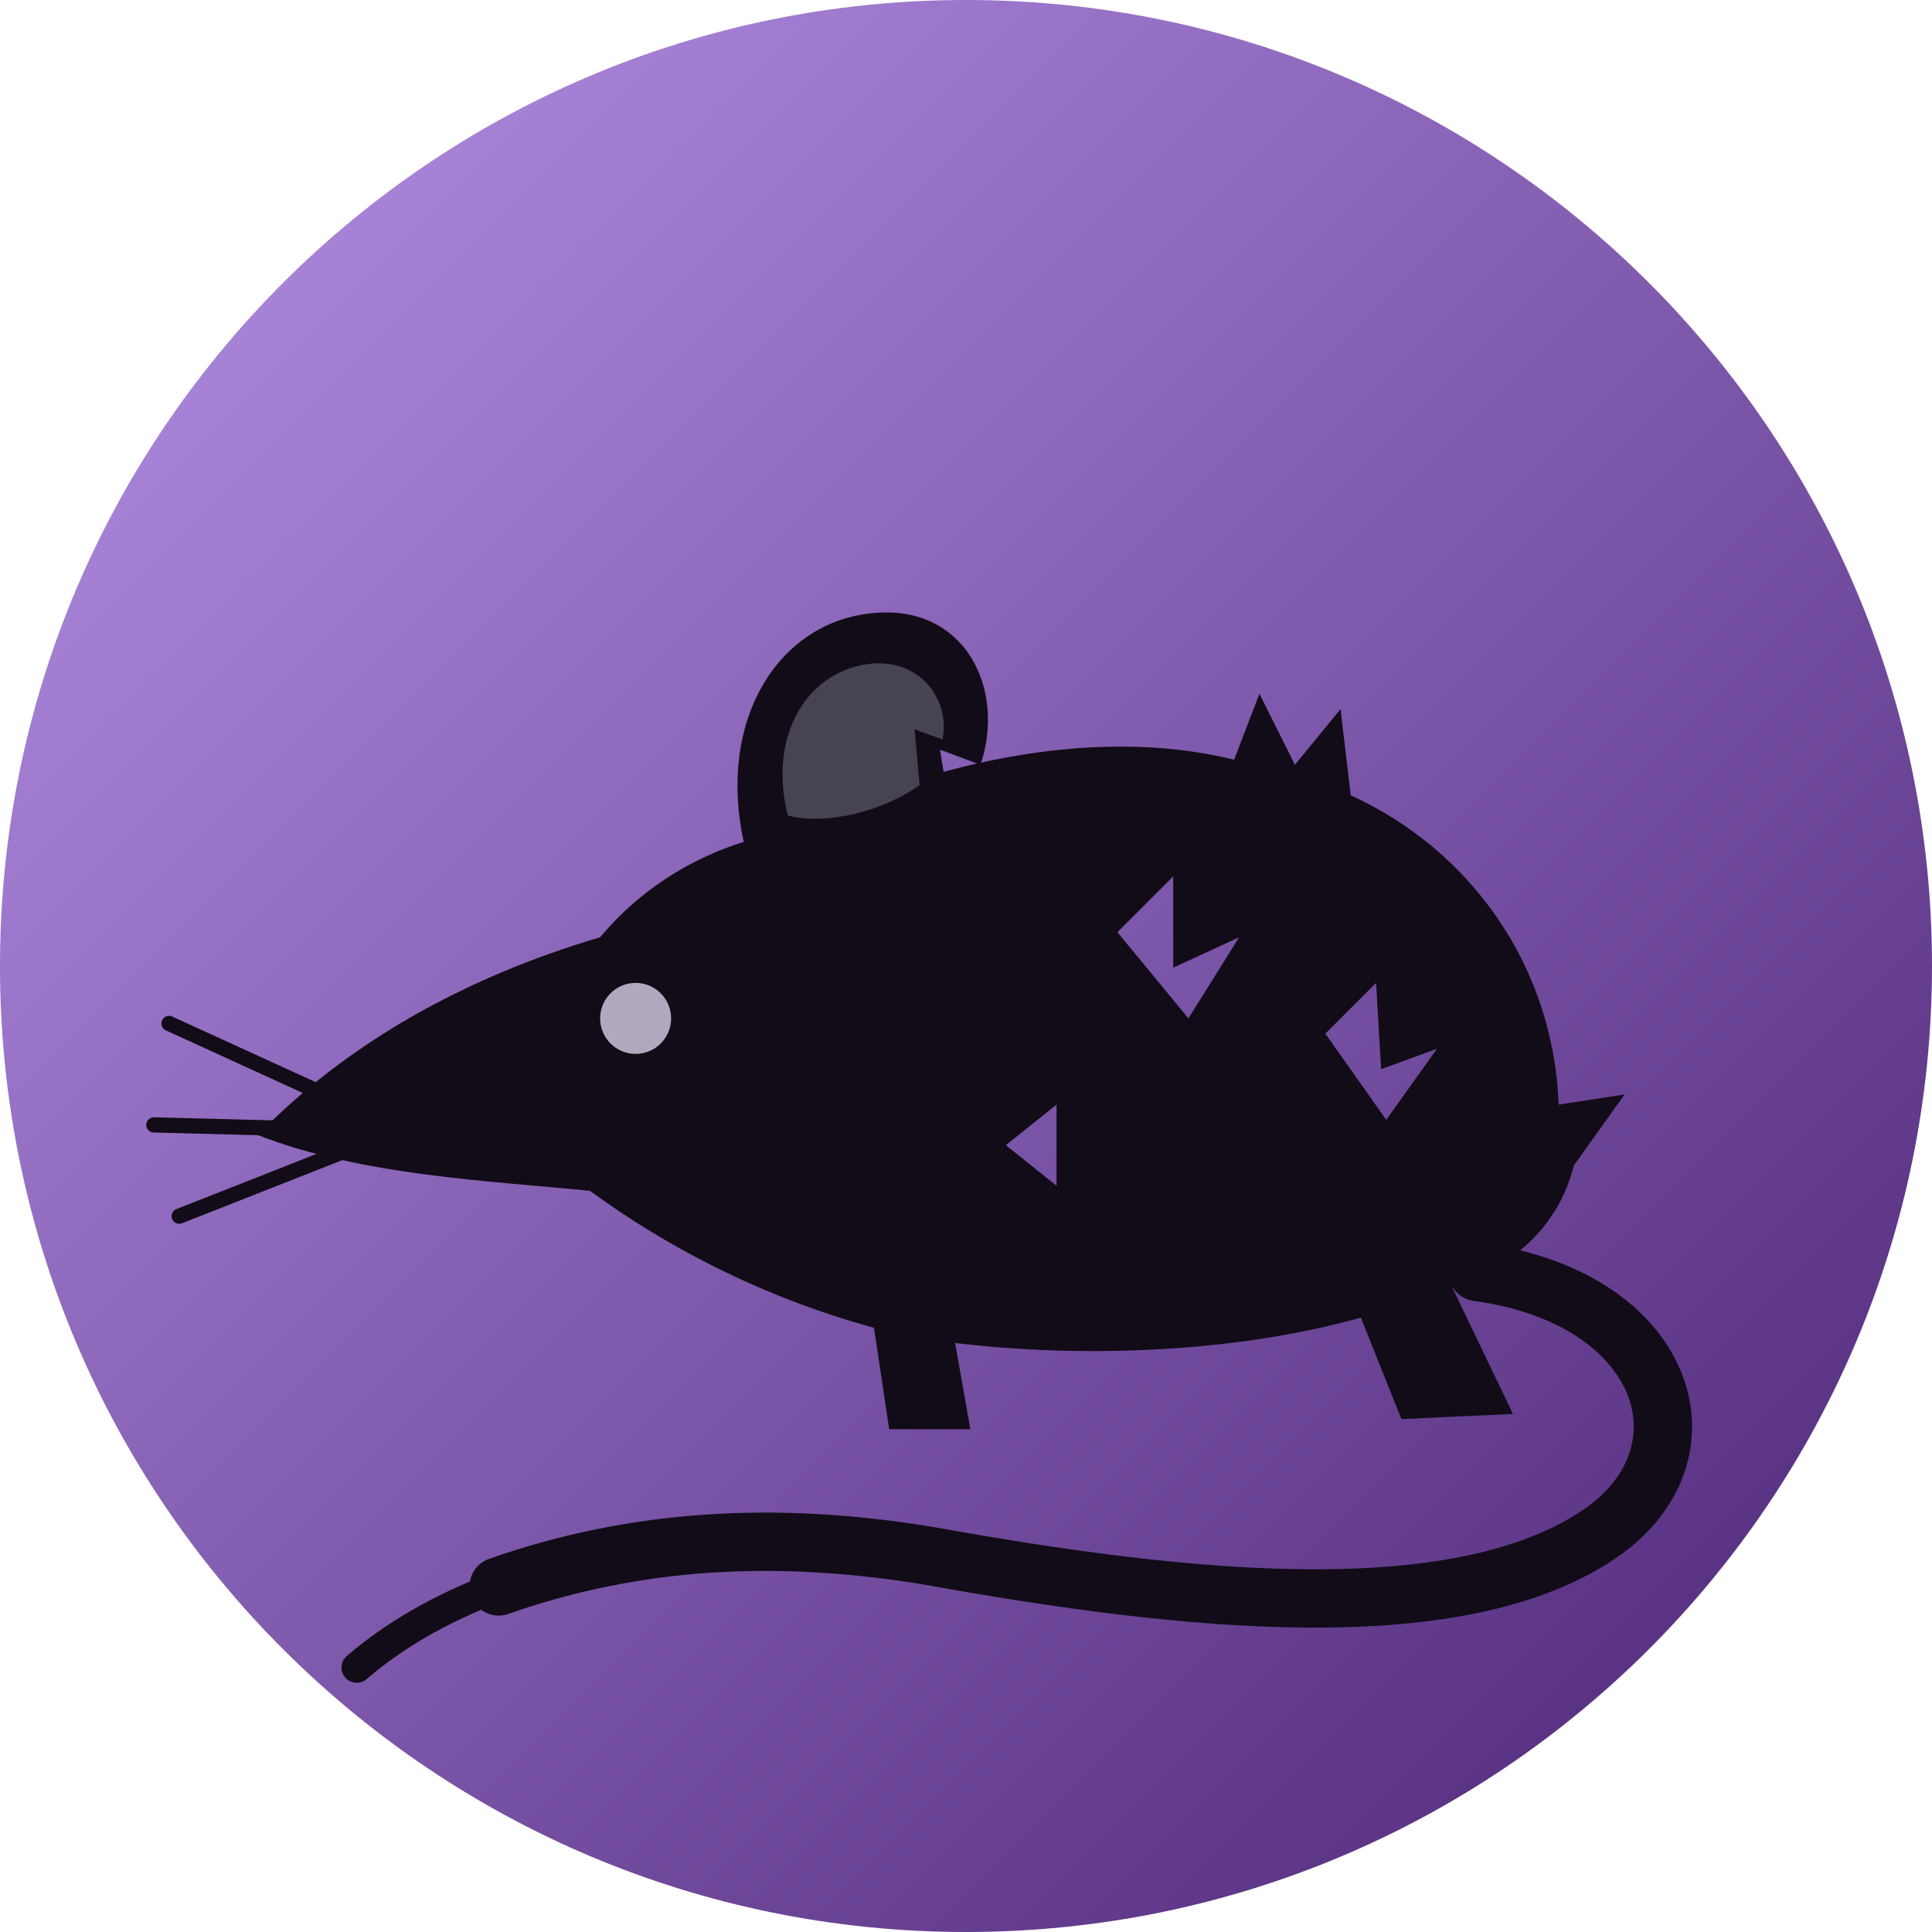
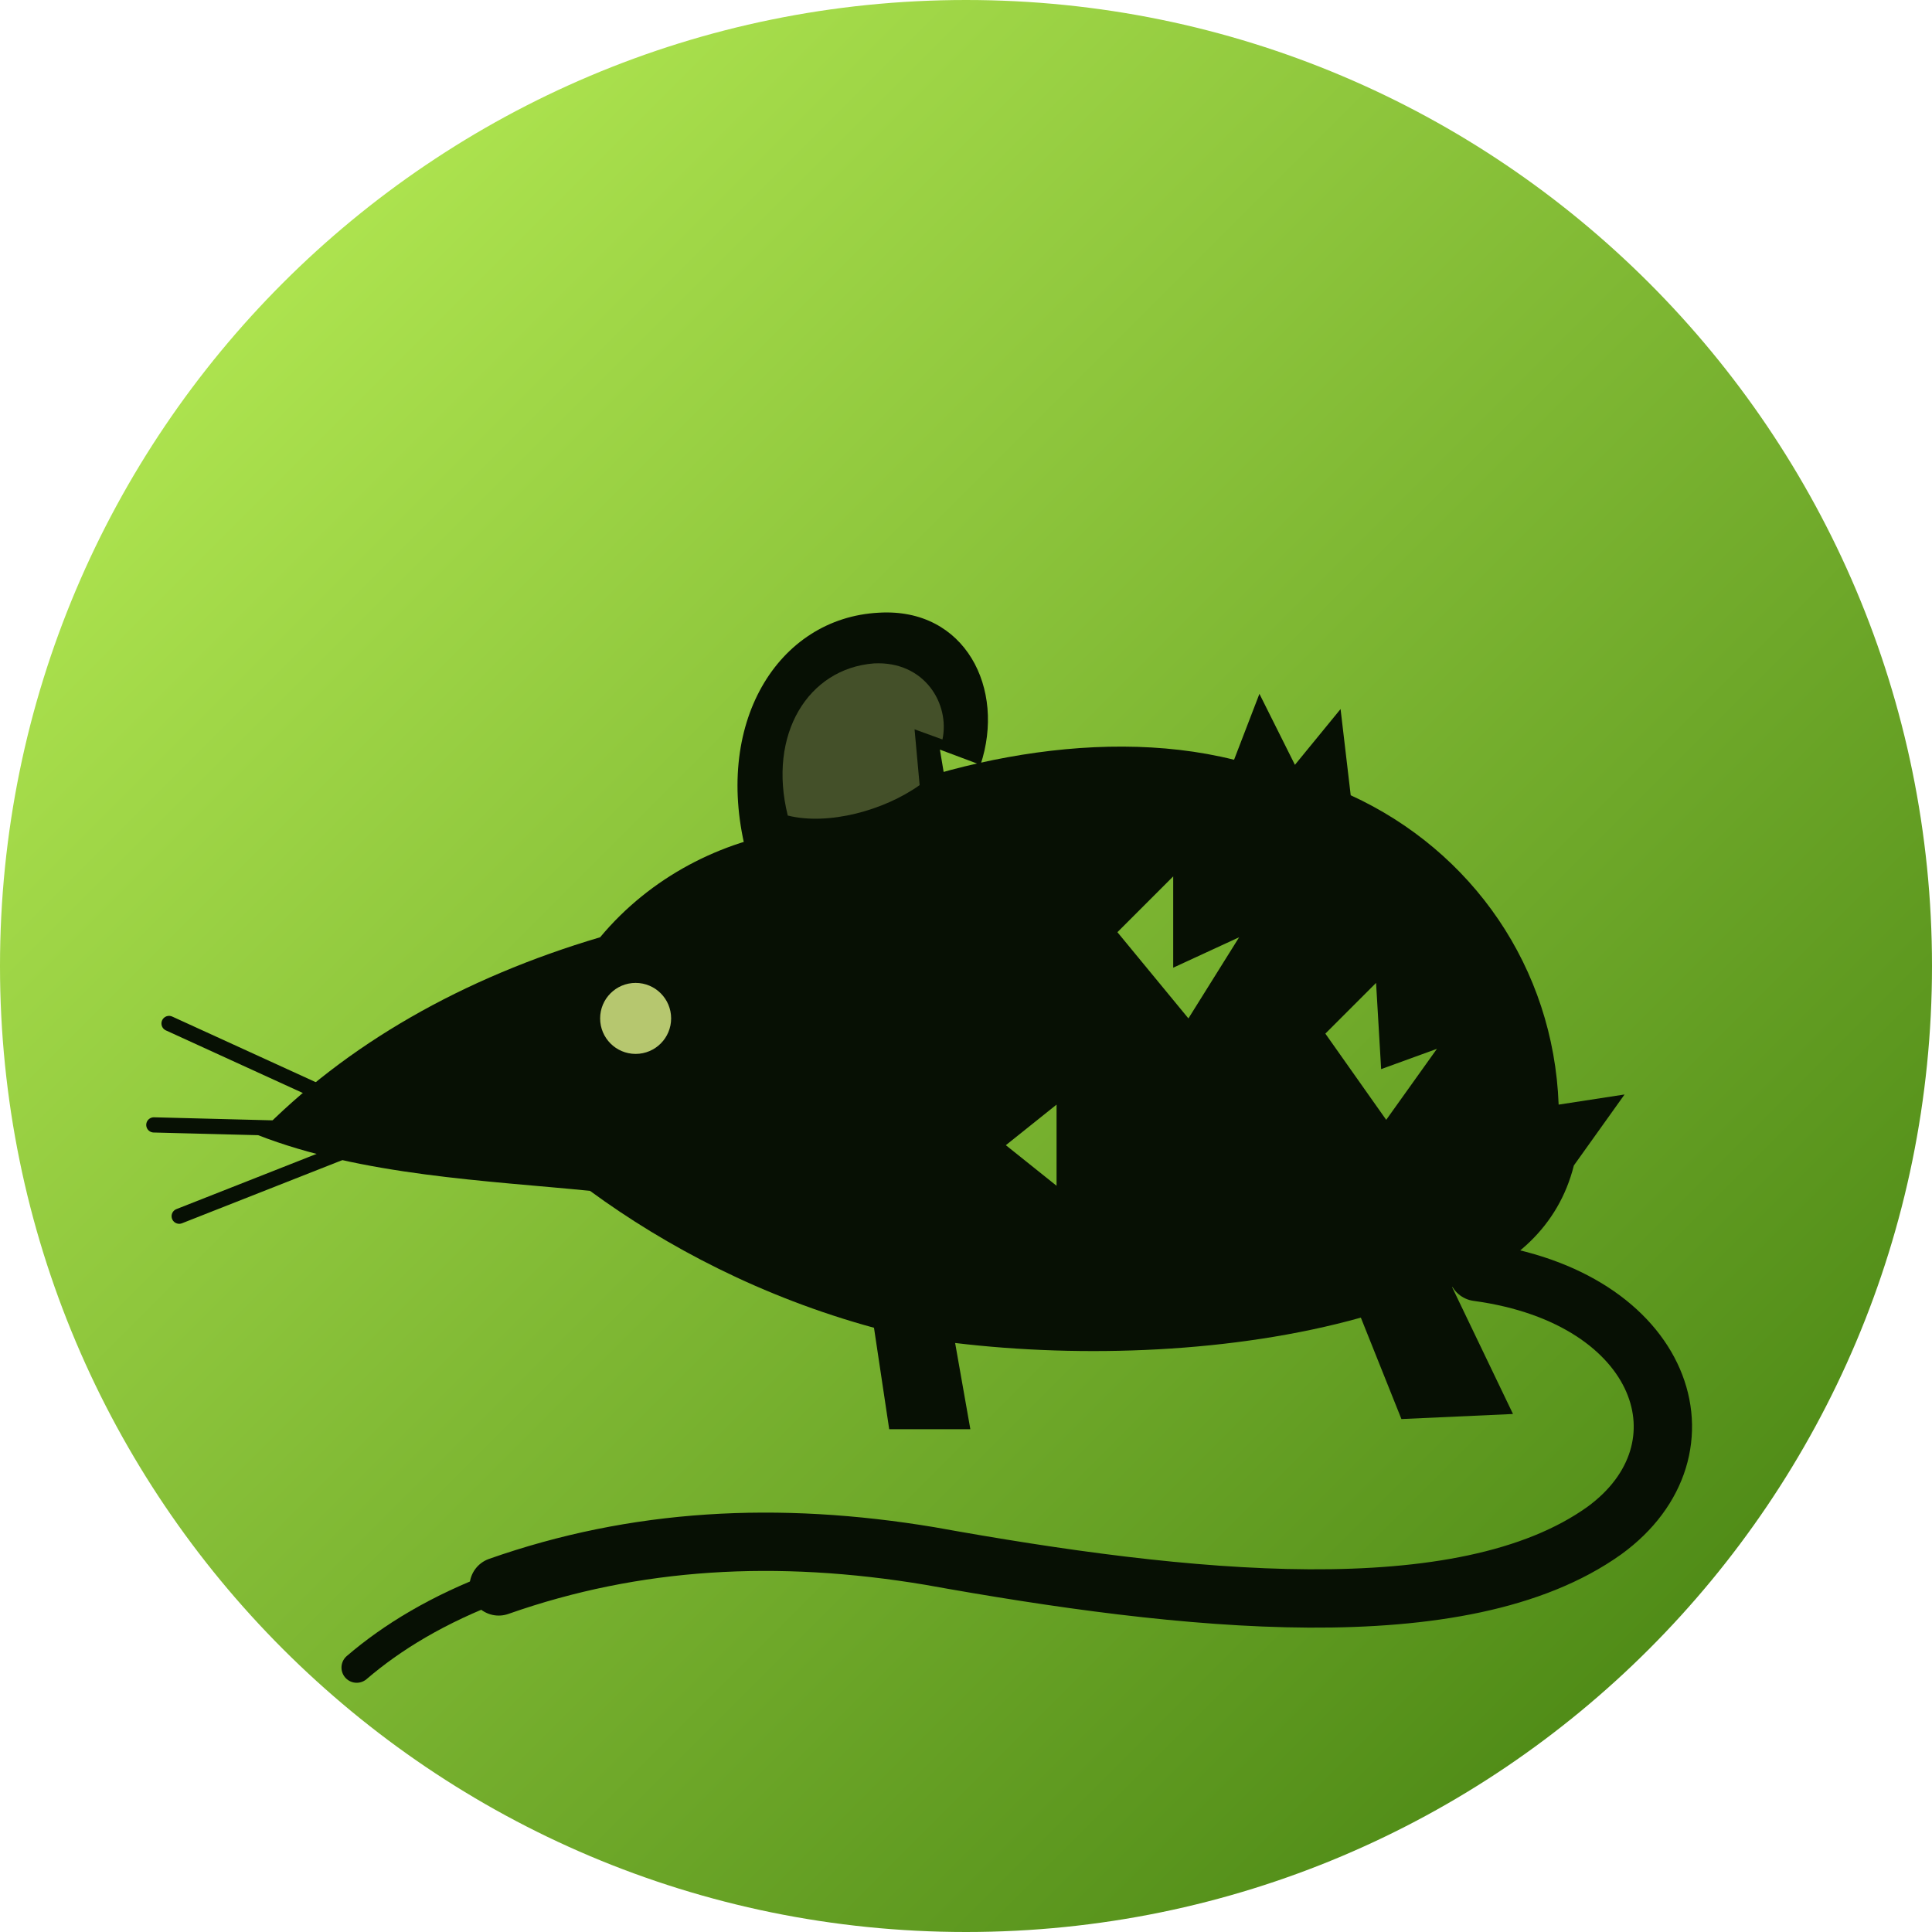
<svg xmlns="http://www.w3.org/2000/svg" viewBox="0 0 64 64">
  <defs>
    <linearGradient id="f" x1="0" y1="0" x2="1" y2="1">
-       <stop offset="0" stop-color="#b793e8" />
-       <stop offset="1" stop-color="#4a2273" />
+       <stop offset="0" stop-color="#c0f55a" />
+       <stop offset="1" stop-color="#3d7a0c" />
    </linearGradient>
  </defs>
  <circle cx="32" cy="32" r="32" fill="url(#f)" />
  <g transform="translate(5.6 4) scale(0.84)">
-     <path d="M51.6 45.4 C59 46.4 61 52.4 56.6 55.6 C51 59.6 40 58.4 30 56.6 C24 55.6 18.4 55.9 13 57.8" fill="none" stroke="#110c17" stroke-width="2.3" stroke-linecap="round" />
-     <path d="M13 57.8 C10.6 58.7 8.8 59.8 7.4 61" fill="none" stroke="#110c17" stroke-width="1.2" stroke-linecap="round" />
-     <path fill="#110c17" fill-rule="evenodd" d="M3.5 40 C7 36.4 11.6 33.8 17 32.2 C19 29.8 21.8 28.4 24.6 28 C29.6 25.4 36.4 23.8 42 25.2 L43 22.6 L44.4 25.4 L46.2 23.2 L46.6 26.6 C51.4 28.8 54.6 33.4 54.8 38.8 L57.4 38.4 L55.4 41.2 C54.8 43.6 53 45.2 50.6 46 L53 51 L48.6 51.2 L47 47.2 C42 48.6 36 48.8 31 48.2 L31.6 51.6 L28.4 51.6 L27.8 47.6 C23.4 46.4 19.6 44.4 16.6 42.2 C12.6 41.8 7.6 41.6 3.5 40 Z M37.4 32 L39.6 29.8 L39.6 33.4 L42.2 32.2 L40.2 35.4 Z M45.6 36 L47.6 34 L47.8 37.4 L50 36.6 L48 39.4 Z M33 40.4 L35 38.8 L35 42 Z" />
-     <path fill="#110c17" d="M22.8 29 C21.4 23.8 24 19.6 28 19.4 C31.4 19.2 33 22.4 32 25.4 L30.4 24.8 L30.8 27.2 C29 28.8 25.4 29.8 22.8 29 Z" />
-     <path fill="#d9cfe8" fill-opacity=".28" d="M24.4 27.4 C23.6 24.2 25.2 21.6 27.8 21.4 C29.8 21.3 30.8 23 30.5 24.4 L29.4 24 L29.6 26.2 C28.2 27.2 26 27.8 24.4 27.4 Z" />
-     <circle cx="18.4" cy="35.4" r="1.4" fill="#d9cfe8" fill-opacity=".8" />
-     <path d="M7 38.8 L0 35.6 M7.2 39.8 L-.6 39.6 M7 40.6 L.4 43.2" stroke="#110c17" stroke-width=".6" stroke-linecap="round" fill="none" />
+     <path d="M51.6 45.4 C59 46.4 61 52.4 56.6 55.6 C51 59.6 40 58.4 30 56.6 C24 55.6 18.4 55.9 13 57.8" fill="none" stroke="#071004" stroke-width="2.3" stroke-linecap="round" />
+     <path d="M13 57.8 C10.6 58.7 8.8 59.8 7.4 61" fill="none" stroke="#071004" stroke-width="1.2" stroke-linecap="round" />
+     <path fill="#071004" fill-rule="evenodd" d="M3.5 40 C7 36.4 11.6 33.8 17 32.2 C19 29.8 21.8 28.4 24.6 28 C29.6 25.4 36.4 23.8 42 25.2 L43 22.6 L44.4 25.4 L46.2 23.2 L46.6 26.6 C51.4 28.8 54.6 33.4 54.8 38.8 L57.4 38.4 L55.4 41.2 C54.8 43.6 53 45.2 50.6 46 L53 51 L48.6 51.2 L47 47.2 C42 48.6 36 48.8 31 48.2 L31.6 51.6 L28.4 51.6 L27.8 47.6 C23.4 46.4 19.6 44.4 16.6 42.2 C12.6 41.8 7.6 41.6 3.5 40 Z M37.4 32 L39.6 29.8 L39.6 33.4 L42.2 32.2 L40.2 35.4 Z M45.6 36 L47.6 34 L47.8 37.4 L50 36.6 L48 39.4 Z M33 40.4 L35 38.8 L35 42 Z" />
+     <path fill="#071004" d="M22.8 29 C21.4 23.8 24 19.6 28 19.4 C31.4 19.2 33 22.4 32 25.4 L30.4 24.8 L30.8 27.2 C29 28.8 25.4 29.8 22.8 29 Z" />
+     <path fill="#e2f58a" fill-opacity=".28" d="M24.4 27.4 C23.6 24.2 25.2 21.6 27.8 21.4 C29.8 21.3 30.8 23 30.5 24.4 L29.4 24 L29.6 26.2 C28.2 27.2 26 27.8 24.4 27.4 Z" />
+     <circle cx="18.4" cy="35.4" r="1.4" fill="#e2f58a" fill-opacity=".8" />
+     <path d="M7 38.8 L0 35.6 M7.2 39.8 L-.6 39.6 M7 40.6 L.4 43.2" stroke="#071004" stroke-width=".6" stroke-linecap="round" fill="none" />
  </g>
</svg>
